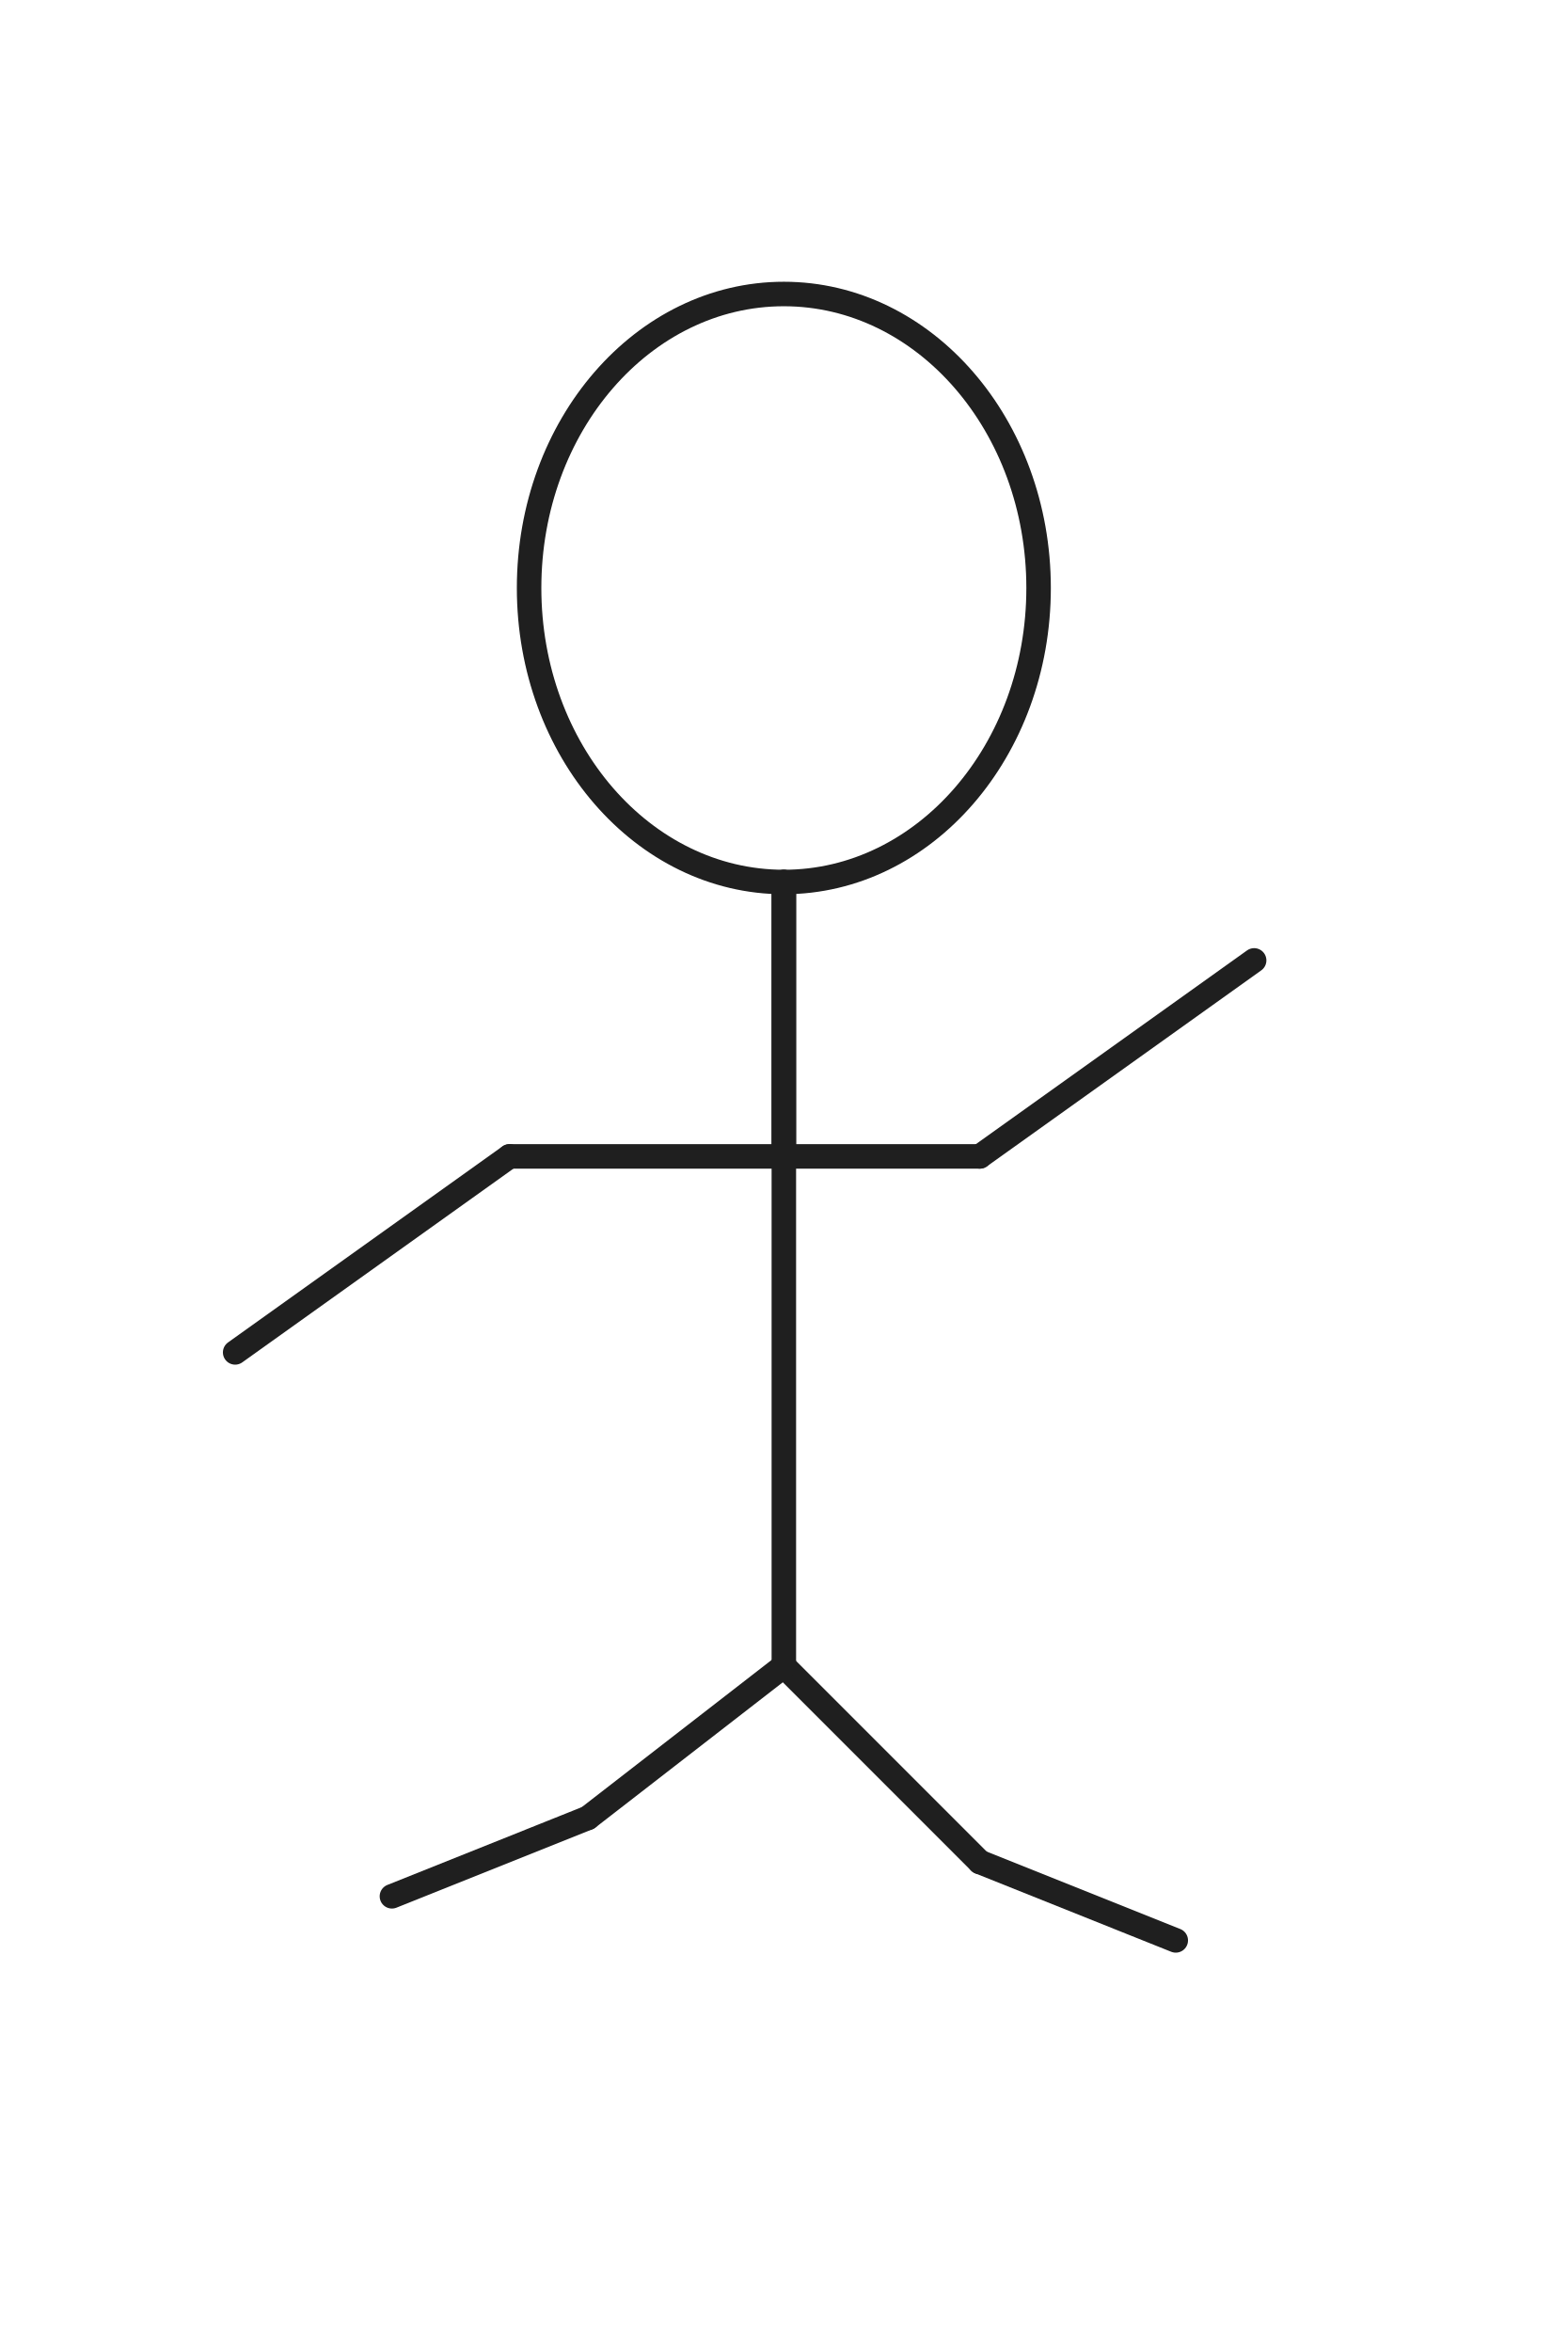
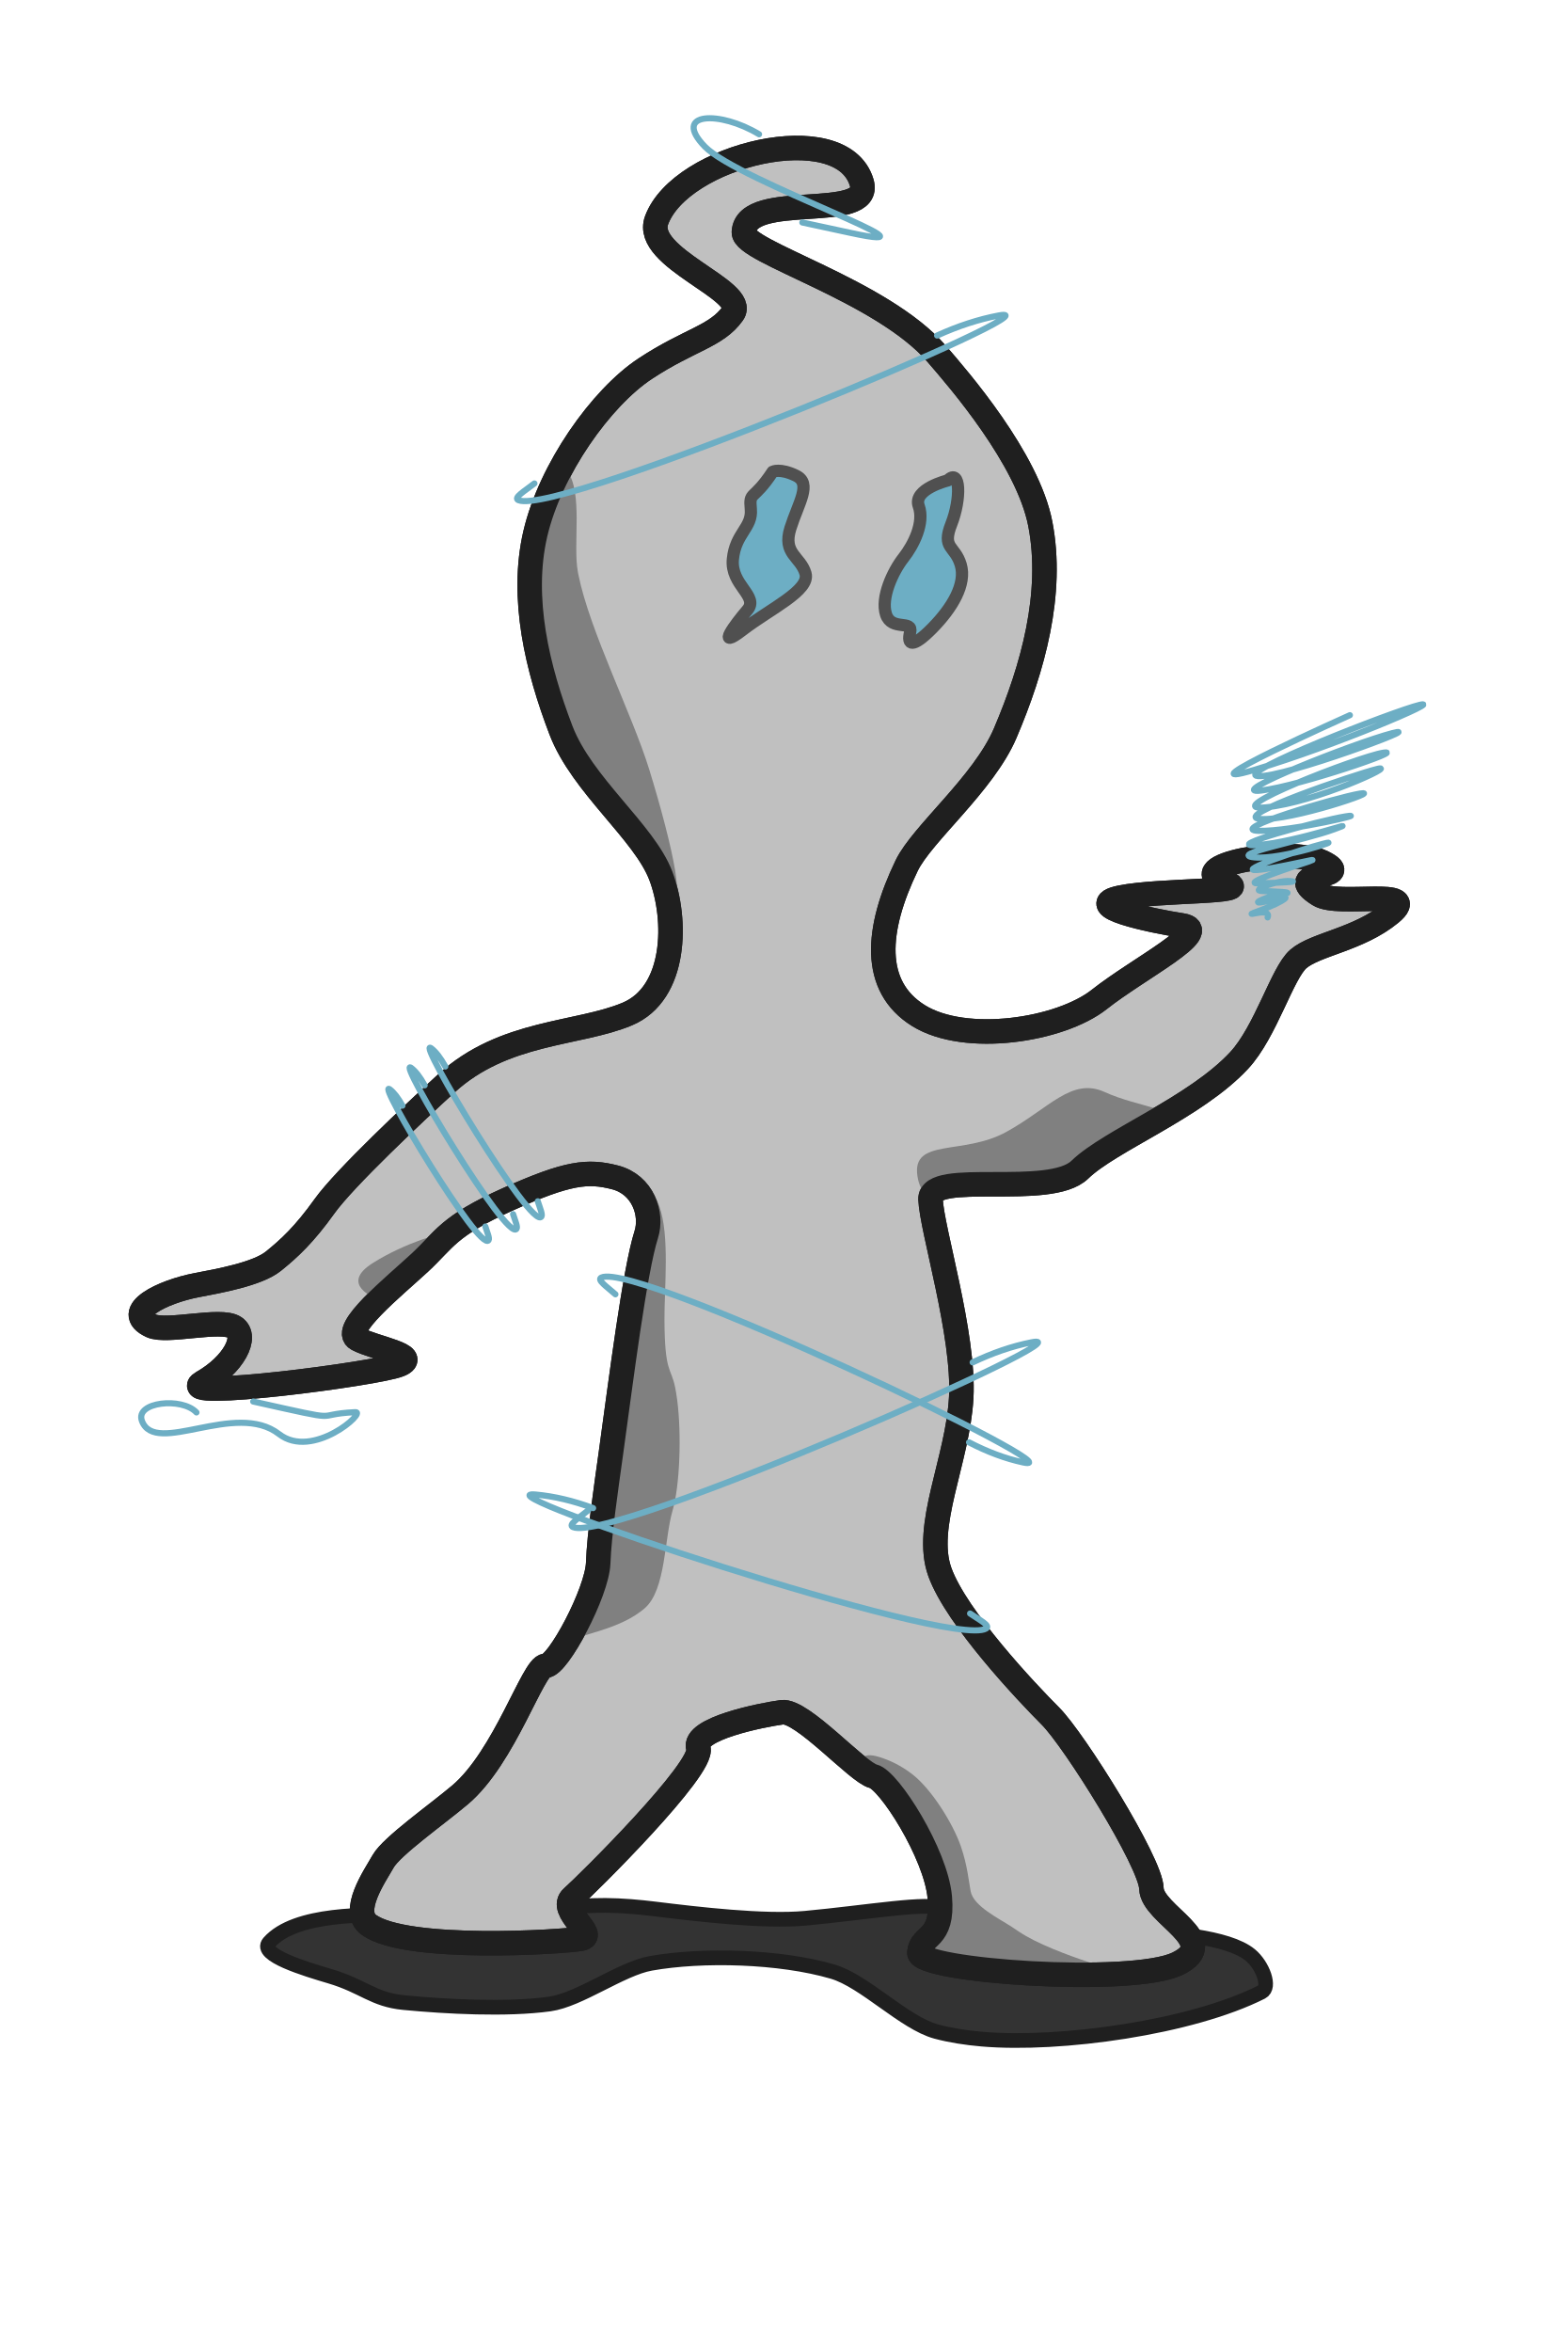
<svg xmlns="http://www.w3.org/2000/svg" width="128" height="192" viewBox="0 0 128 192" fill="none" stroke="#1f1f1f" stroke-width="2" stroke-linecap="round" stroke-linejoin="round">
-   <ellipse rx="20.8" ry="24" cx="64" cy="48" />
-   <line x1="64" x2="64" y1="72" y2="136" />
-   <line x1="64" x2="64" y1="72" y2="94.4" />
-   <line x1="41.6" x2="80" y1="94.4" y2="94.4" />
-   <line x1="80" x2="102.4" y1="94.4" y2="78.4" />
-   <line x1="41.6" x2="19.2" y1="94.4" y2="110.4" />
-   <line x1="64" x2="80" y1="136" y2="152" />
-   <line x1="80" x2="96" y1="152" y2="158.4" />
-   <line x1="64" x2="48" y1="136" y2="148.4" />
-   <line x1="48" x2="32" y1="148.4" y2="154.8" />
+   <path fill="#333333" stroke-width="1.2" d="m 21.965,158.58 c -0.878,0.996 2.969,2.153 4.98,2.747 2.739,0.81 3.528,1.913 6.029,2.151 3.443,0.327 8.361,0.601 11.904,0.115 2.43,-0.334 5.832,-2.886 8.255,-3.319 4.205,-0.751 10.548,-0.589 14.867,0.679 2.588,0.76 5.844,4.188 8.442,4.887 1.152,0.31 2.432,0.508 3.752,0.621 6.384,0.545 17.084,-0.95 22.82,-3.849 0.752,-0.38 0.093,-2.179 -0.933,-3.024 -1.832,-1.507 -6.676,-1.824 -10.053,-2.041 -6.101,-0.393 -14.57,-1.083 -15.234,-1.71 -0.681,-0.643 -6.093,0.299 -11.05,0.756 -3.365,0.31 -8.826,-0.334 -12.186,-0.749 -2.779,-0.343 -5.493,-0.486 -8.228,0.065 -2.605,0.524 -7.894,0.533 -12.076,0.437 -3.297,-0.076 -9.15,-0.195 -11.291,2.234 z" />
+   <path fill="#c0c0c0" d="m 60.739,18.959 c -0.071,1.601 11.238,4.726 15.741,9.925 1.791,2.068 7.436,8.57 8.462,13.896 1.091,5.666 -0.606,11.763 -2.869,17.071 -1.763,4.134 -6.788,8.208 -8.047,10.816 -2.519,5.215 -2.873,9.855 0.972,12.242 3.845,2.386 11.579,1.193 14.761,-1.326 3.182,-2.519 9.369,-5.635 6.762,-6.033 -2.607,-0.398 -8.264,-1.613 -5.038,-2.276 3.226,-0.663 11.059,-0.375 8.618,-1.193 -3.955,-1.326 5.06,-3.094 7.911,-1.679 2.851,1.414 -3.558,0.597 -0.331,2.63 1.613,1.016 8.464,-0.617 5.853,1.526 -2.611,2.143 -6.111,2.505 -7.522,3.721 -1.322,1.139 -2.663,5.951 -4.844,8.296 -3.578,3.846 -10.547,6.522 -12.999,8.908 -2.452,2.387 -12.279,-0.014 -12.191,2.416 0.088,2.431 2.782,11.048 2.505,16.182 -0.277,5.133 -3.108,10.512 -1.738,14.268 1.37,3.756 7.082,9.802 9.026,11.746 1.945,1.945 8.198,11.949 8.242,14.071 0.044,2.121 5.879,4.327 2.122,6.139 -3.757,1.812 -21.204,0.588 -21.072,-0.915 0.133,-1.503 1.98,-0.972 1.67,-4.508 -0.309,-3.536 -4.149,-9.573 -5.431,-9.882 -1.282,-0.309 -5.821,-5.443 -7.456,-5.223 -1.635,0.221 -7.358,1.347 -6.827,2.938 0.53,1.591 -9.149,11.173 -10.284,12.162 -1.24,1.081 2.195,3.123 0.692,3.388 -1.503,0.265 -14.256,1.08 -17.306,-1.13 -1.525,-1.105 0.467,-3.968 1.164,-5.194 0.697,-1.227 4.402,-3.838 6.276,-5.42 3.658,-3.089 5.971,-10.542 6.988,-10.542 1.016,0 4.205,-5.993 4.293,-8.38 0.088,-2.386 0.628,-6.005 1.042,-8.995 0.827,-5.961 1.932,-14.832 2.882,-17.822 0.537,-1.692 -0.275,-4.086 -2.56,-4.671 -2.225,-0.569 -3.835,-0.408 -8.74,1.791 -4.905,2.199 -5.142,3.271 -7.195,5.174 -2.053,1.903 -6.495,5.483 -5.081,6.234 1.414,0.751 5.234,1.341 3.422,2.092 -1.812,0.751 -18.642,2.916 -16.079,1.457 2.563,-1.458 3.729,-3.75 2.624,-4.501 -1.105,-0.751 -5.553,0.455 -6.801,-0.125 -2.476,-1.151 0.923,-2.793 3.708,-3.324 1.763,-0.336 4.949,-0.901 6.25,-1.949 1.301,-1.047 2.534,-2.188 4.177,-4.485 1.643,-2.297 7.409,-7.707 9.948,-10.031 4.715,-4.316 10.766,-3.978 14.782,-5.668 4.016,-1.69 4.09,-7.689 2.74,-11.27 -1.35,-3.581 -6.44,-7.403 -8.158,-11.893 C 43.875,54.578 42.486,48.827 43.708,43.575 c 1.224,-5.257 5.371,-11.104 8.971,-13.479 3.6,-2.375 5.821,-2.631 7.154,-4.508 1.332,-1.877 -7.353,-4.523 -6.227,-7.598 1.951,-5.331 15.12,-8.53 16.749,-3.091 0.998,3.333 -9.462,0.584 -9.616,4.06 z" />
+   <path fill="#6DAEC4" stroke="#505050" stroke-width="1" d="m 63.086,38.513 c -1.614,2.448 -1.922,1.525 -1.783,3.051 0.139,1.526 -1.256,1.951 -1.465,4.08 -0.209,2.129 2.157,3.016 1.185,4.151 -0.972,1.135 -2.649,3.37 -0.389,1.632 2.261,-1.738 5.53,-3.228 5.135,-4.612 -0.395,-1.384 -1.893,-1.596 -1.233,-3.69 0.66,-2.093 1.772,-3.654 0.46,-4.293 -1.313,-0.639 -1.911,-0.319 -1.911,-0.319 z" />
+   <path fill="#6DAEC4" stroke="#505050" stroke-width="1" d="m 77.386,39.218 c 0,0 -2.866,0.702 -2.375,2.085 0.491,1.383 -0.415,3.178 -1.255,4.248 -0.84,1.071 -1.862,3.226 -1.412,4.608 0.45,1.382 2.228,0.413 1.967,1.456 -0.261,1.043 0.166,1.335 1.801,-0.323 1.635,-1.658 2.803,-3.609 2.331,-5.193 -0.473,-1.584 -1.571,-1.286 -0.766,-3.325 0.805,-2.04 0.754,-4.623 -0.292,-3.557 z" />
+   <path fill="#808080" stroke-width="0" d="m 47.181,46.678 c 0.014,0.077 0.029,0.154 0.044,0.231 0.915,4.575 4.402,11.425 5.779,15.889 1.95,6.322 3.351,12.779 1.118,9.166 L 50.125,65.5 45.938,59.812 43.5,51 c -0.203,-4.659 -0.221,-9.943 2.373,-12.904 0.075,-0.086 0.232,0.035 0.417,0.292 1.349,1.868 0.468,5.987 0.891,8.291 z" />
+   <path fill="#808080" stroke-width="0" d="m 50.206,96.111 c 0,0 2.513,-0.765 3.632,2.375 0.854,2.398 0.402,6.654 0.414,9.214 0.02,4.422 0.53,3.883 0.87,5.543 0.512,2.505 0.475,6.728 -0.01,9.237 -0.068,0.352 -0.142,0.646 -0.218,0.909 -0.639,2.21 -0.542,6.367 -2.213,7.859 -2.094,1.87 -5.643,2.18 -6.449,2.871 2.515,-5.791 2.944,-10.259 3.487,-14.683 0.654,-4.169 2.952,-21.111 2.952,-21.111 z" />
+   <path fill="#808080" stroke-width="0" d="m 78.219,96.687 c 0,0 -2.844,2.438 -3.312,-0.688 -0.469,-3.125 3.719,-1.656 7.25,-3.594 3.531,-1.938 5.344,-4.5 8.062,-3.25 2.719,1.25 6.625,1.438 4.312,2.438 -2.312,1 -7.469,4.531 -7.469,4.531 z" />
+   <path fill="#808080" stroke-width="0" d="m 30.719,106 c 0,0 -3.062,-1.125 -0.312,-2.875 2.75,-1.75 5.844,-2.5 5.844,-2.5 z" />
+   <path fill="#808080" stroke-width="0" d="m 71.827,143.439 c 0.823,0.258 1.737,0.686 2.644,1.383 1.576,1.211 3.344,4.034 3.989,5.921 0.523,1.53 0.626,2.739 0.791,3.641 0.221,1.206 2.254,2.195 3.343,2.9 0.206,0.134 0.408,0.27 0.609,0.406 1.419,0.965 4.036,1.941 5.672,2.476 1.727,0.565 2.876,1.079 0.119,1.04 -4.375,-0.062 -13.962,-1.644 -13.962,-1.644 l 1.812,-2.781 -0.156,-3.844 c -1.586,-2.728 -2.519,-5.587 -5.383,-8.06 -1.3,-1.123 -1.108,-1.95 0.523,-1.438 z" />
+   <path fill="none" d="m 60.739,18.959 c -0.071,1.601 11.238,4.726 15.741,9.925 1.791,2.068 7.436,8.57 8.462,13.896 1.091,5.666 -0.606,11.763 -2.869,17.071 -1.763,4.134 -6.788,8.208 -8.047,10.816 -2.519,5.215 -2.873,9.855 0.972,12.242 3.845,2.386 11.579,1.193 14.761,-1.326 3.182,-2.519 9.369,-5.635 6.762,-6.033 -2.607,-0.398 -8.264,-1.613 -5.038,-2.276 3.226,-0.663 11.059,-0.375 8.618,-1.193 -3.955,-1.326 5.06,-3.094 7.911,-1.679 2.851,1.414 -3.558,0.597 -0.331,2.63 1.613,1.016 8.464,-0.617 5.853,1.526 -2.611,2.143 -6.111,2.505 -7.522,3.721 -1.322,1.139 -2.663,5.951 -4.844,8.296 -3.578,3.846 -10.547,6.522 -12.999,8.908 -2.452,2.387 -12.279,-0.014 -12.191,2.416 0.088,2.431 2.782,11.048 2.505,16.182 -0.277,5.133 -3.108,10.512 -1.738,14.268 1.37,3.756 7.082,9.802 9.026,11.746 1.945,1.945 8.198,11.949 8.242,14.071 0.044,2.121 5.879,4.327 2.122,6.139 -3.757,1.812 -21.204,0.588 -21.072,-0.915 0.133,-1.503 1.98,-0.972 1.67,-4.508 -0.309,-3.536 -4.149,-9.573 -5.431,-9.882 -1.282,-0.309 -5.821,-5.443 -7.456,-5.223 -1.635,0.221 -7.358,1.347 -6.827,2.938 0.53,1.591 -9.149,11.173 -10.284,12.162 -1.24,1.081 2.195,3.123 0.692,3.388 -1.503,0.265 -14.256,1.08 -17.306,-1.13 -1.525,-1.105 0.467,-3.968 1.164,-5.194 0.697,-1.227 4.402,-3.838 6.276,-5.42 3.658,-3.089 5.971,-10.542 6.988,-10.542 1.016,0 4.205,-5.993 4.293,-8.38 0.088,-2.386 0.628,-6.005 1.042,-8.995 0.827,-5.961 1.932,-14.832 2.882,-17.822 0.537,-1.692 -0.275,-4.086 -2.56,-4.671 -2.225,-0.569 -3.835,-0.408 -8.74,1.791 -4.905,2.199 -5.142,3.271 -7.195,5.174 -2.053,1.903 -6.495,5.483 -5.081,6.234 1.414,0.751 5.234,1.341 3.422,2.092 -1.812,0.751 -18.642,2.916 -16.079,1.457 2.563,-1.458 3.729,-3.75 2.624,-4.501 -1.105,-0.751 -5.553,0.455 -6.801,-0.125 -2.476,-1.151 0.923,-2.793 3.708,-3.324 1.763,-0.336 4.949,-0.901 6.25,-1.949 1.301,-1.047 2.534,-2.188 4.177,-4.485 1.643,-2.297 7.409,-7.707 9.948,-10.031 4.715,-4.316 10.766,-3.978 14.782,-5.668 4.016,-1.69 4.09,-7.689 2.74,-11.27 -1.35,-3.581 -6.44,-7.403 -8.158,-11.893 C 43.875,54.578 42.486,48.827 43.708,43.575 c 1.224,-5.257 5.371,-11.104 8.971,-13.479 3.6,-2.375 5.821,-2.631 7.154,-4.508 1.332,-1.877 -7.353,-4.523 -6.227,-7.598 1.951,-5.331 15.12,-8.53 16.749,-3.091 0.998,3.333 -9.462,0.584 -9.616,4.06 z" />
+   <path fill="none" stroke-width="0.5" stroke="#6DAEC4" d="m 110.216,58.382 c 0,0 -14.307,6.401 -7.781,4.459 6.527,-1.942 15.552,-5.79 13.48,-5.302 -2.073,0.488 -15.284,5.654 -13.202,5.817 2.082,0.163 14.096,-4.324 10.955,-3.505 -3.141,0.819 -13.884,5.074 -10.698,4.684 3.186,-0.39 11.98,-3.403 9.972,-3.089 -2.008,0.314 -13.701,4.853 -9.603,4.462 4.098,-0.392 10.898,-3.572 9.121,-3.141 -1.777,0.431 -12.025,3.897 -9.562,4.088 2.463,0.192 10.127,-2.406 8.147,-2.074 -1.98,0.332 -10.997,2.987 -8.266,3.043 2.732,0.056 9.247,-1.524 7.091,-1.182 -2.156,0.342 -10.368,2.59 -7.156,2.339 3.211,-0.251 8.829,-2.253 6.242,-1.295 -2.587,0.958 -8.765,2.079 -6.538,2.304 2.227,0.225 7.545,-1.599 5.649,-1.121 -1.896,0.478 -7.095,2.255 -5.475,2.154 1.62,-0.101 5.679,-1.163 4.284,-0.703 -1.396,0.46 -5.523,1.815 -4.171,1.789 1.353,-0.026 3.649,-0.126 2.592,-0.186 -1.056,-0.061 -3.227,0.764 -2.288,0.811 0.939,0.047 2.966,0.083 1.726,0.243 -1.239,0.16 -2.642,0.831 -1.726,0.679 0.916,-0.152 2.727,-0.745 1.59,-0.09 -1.137,0.656 -3.271,1.227 -2.029,0.977 1.242,-0.251 0.93,0.348 0.93,0.348" id="path11" />
+   <path fill="none" stroke-width="0.5" stroke="#6DAEC4" d="m 61.976,10.96 c -3.206,-1.944 -7.167,-1.811 -4.418,1.016 2.744,2.822 20.759,8.95 11.84,7.025 l -3.888,-0.839" />
+   <path fill="none" stroke-width="0.5" stroke="#6DAEC4" d="m 20.673,114.41 c 7.967,1.78 4.555,1.053 8.347,0.868 0.948,-0.046 -3.485,3.921 -6.238,1.787 -3.558,-2.758 -10.105,1.85 -11.194,-1.073 -0.576,-1.545 3.26,-1.966 4.453,-0.691" />
+   <path fill="none" stroke-width="0.5" stroke="#6DAEC4" d="m 48.027,123.293 c -0.756,0.619 -1.681,1.18 -1.244,1.369 3.145,1.355 43.021,-16.19 37.435,-15.085 -1.574,0.311 -3.18,0.863 -4.802,1.638" />
+   <path fill="none" stroke-width="0.5" stroke="#6DAEC4" d="m 50.248,105.657 c -0.696,-0.619 -1.546,-1.181 -1.144,-1.369 2.893,-1.355 39.573,16.201 34.434,15.095 -1.447,-0.311 -2.925,-0.864 -4.417,-1.639" />
+   <path fill="none" stroke-width="0.5" stroke="#6DAEC4" d="m 43.635,39.465 c -0.792,0.618 -1.761,1.18 -1.303,1.368 3.294,1.354 45.063,-16.184 39.211,-15.079 -1.648,0.311 -3.331,0.863 -5.03,1.637" />
+   <path fill="none" stroke-width="0.5" stroke="#6DAEC4" d="m 79.206,131.716 c 0.773,0.533 1.7,0.992 1.307,1.227 -2.834,1.69 -42.15,-11.431 -36.774,-10.939 1.514,0.139 3.084,0.513 4.688,1.107" />
+   <path fill="none" stroke-width="0.5" stroke="#6DAEC4" d="m 43.911,98.065 c 0.182,0.564 0.404,1.075 0.299,1.247 -0.757,1.234 -10.352,-14.748 -9.008,-13.742 0.379,0.284 0.765,0.787 1.156,1.492" />
+   <path fill="none" stroke-width="0.5" stroke="#6DAEC4" d="m 41.894,99.117 c 0.174,0.539 0.387,1.028 0.286,1.192 -0.723,1.18 -9.897,-14.1 -8.612,-13.137 0.362,0.271 0.732,0.752 1.105,1.426" />
+   <path fill="none" stroke-width="0.5" stroke="#6DAEC4" d="m 39.628,100.122 c 0.163,0.505 0.363,0.964 0.268,1.117 -0.678,1.106 -9.278,-13.219 -8.074,-12.317 0.339,0.254 0.686,0.705 1.036,1.337" />
</svg>
